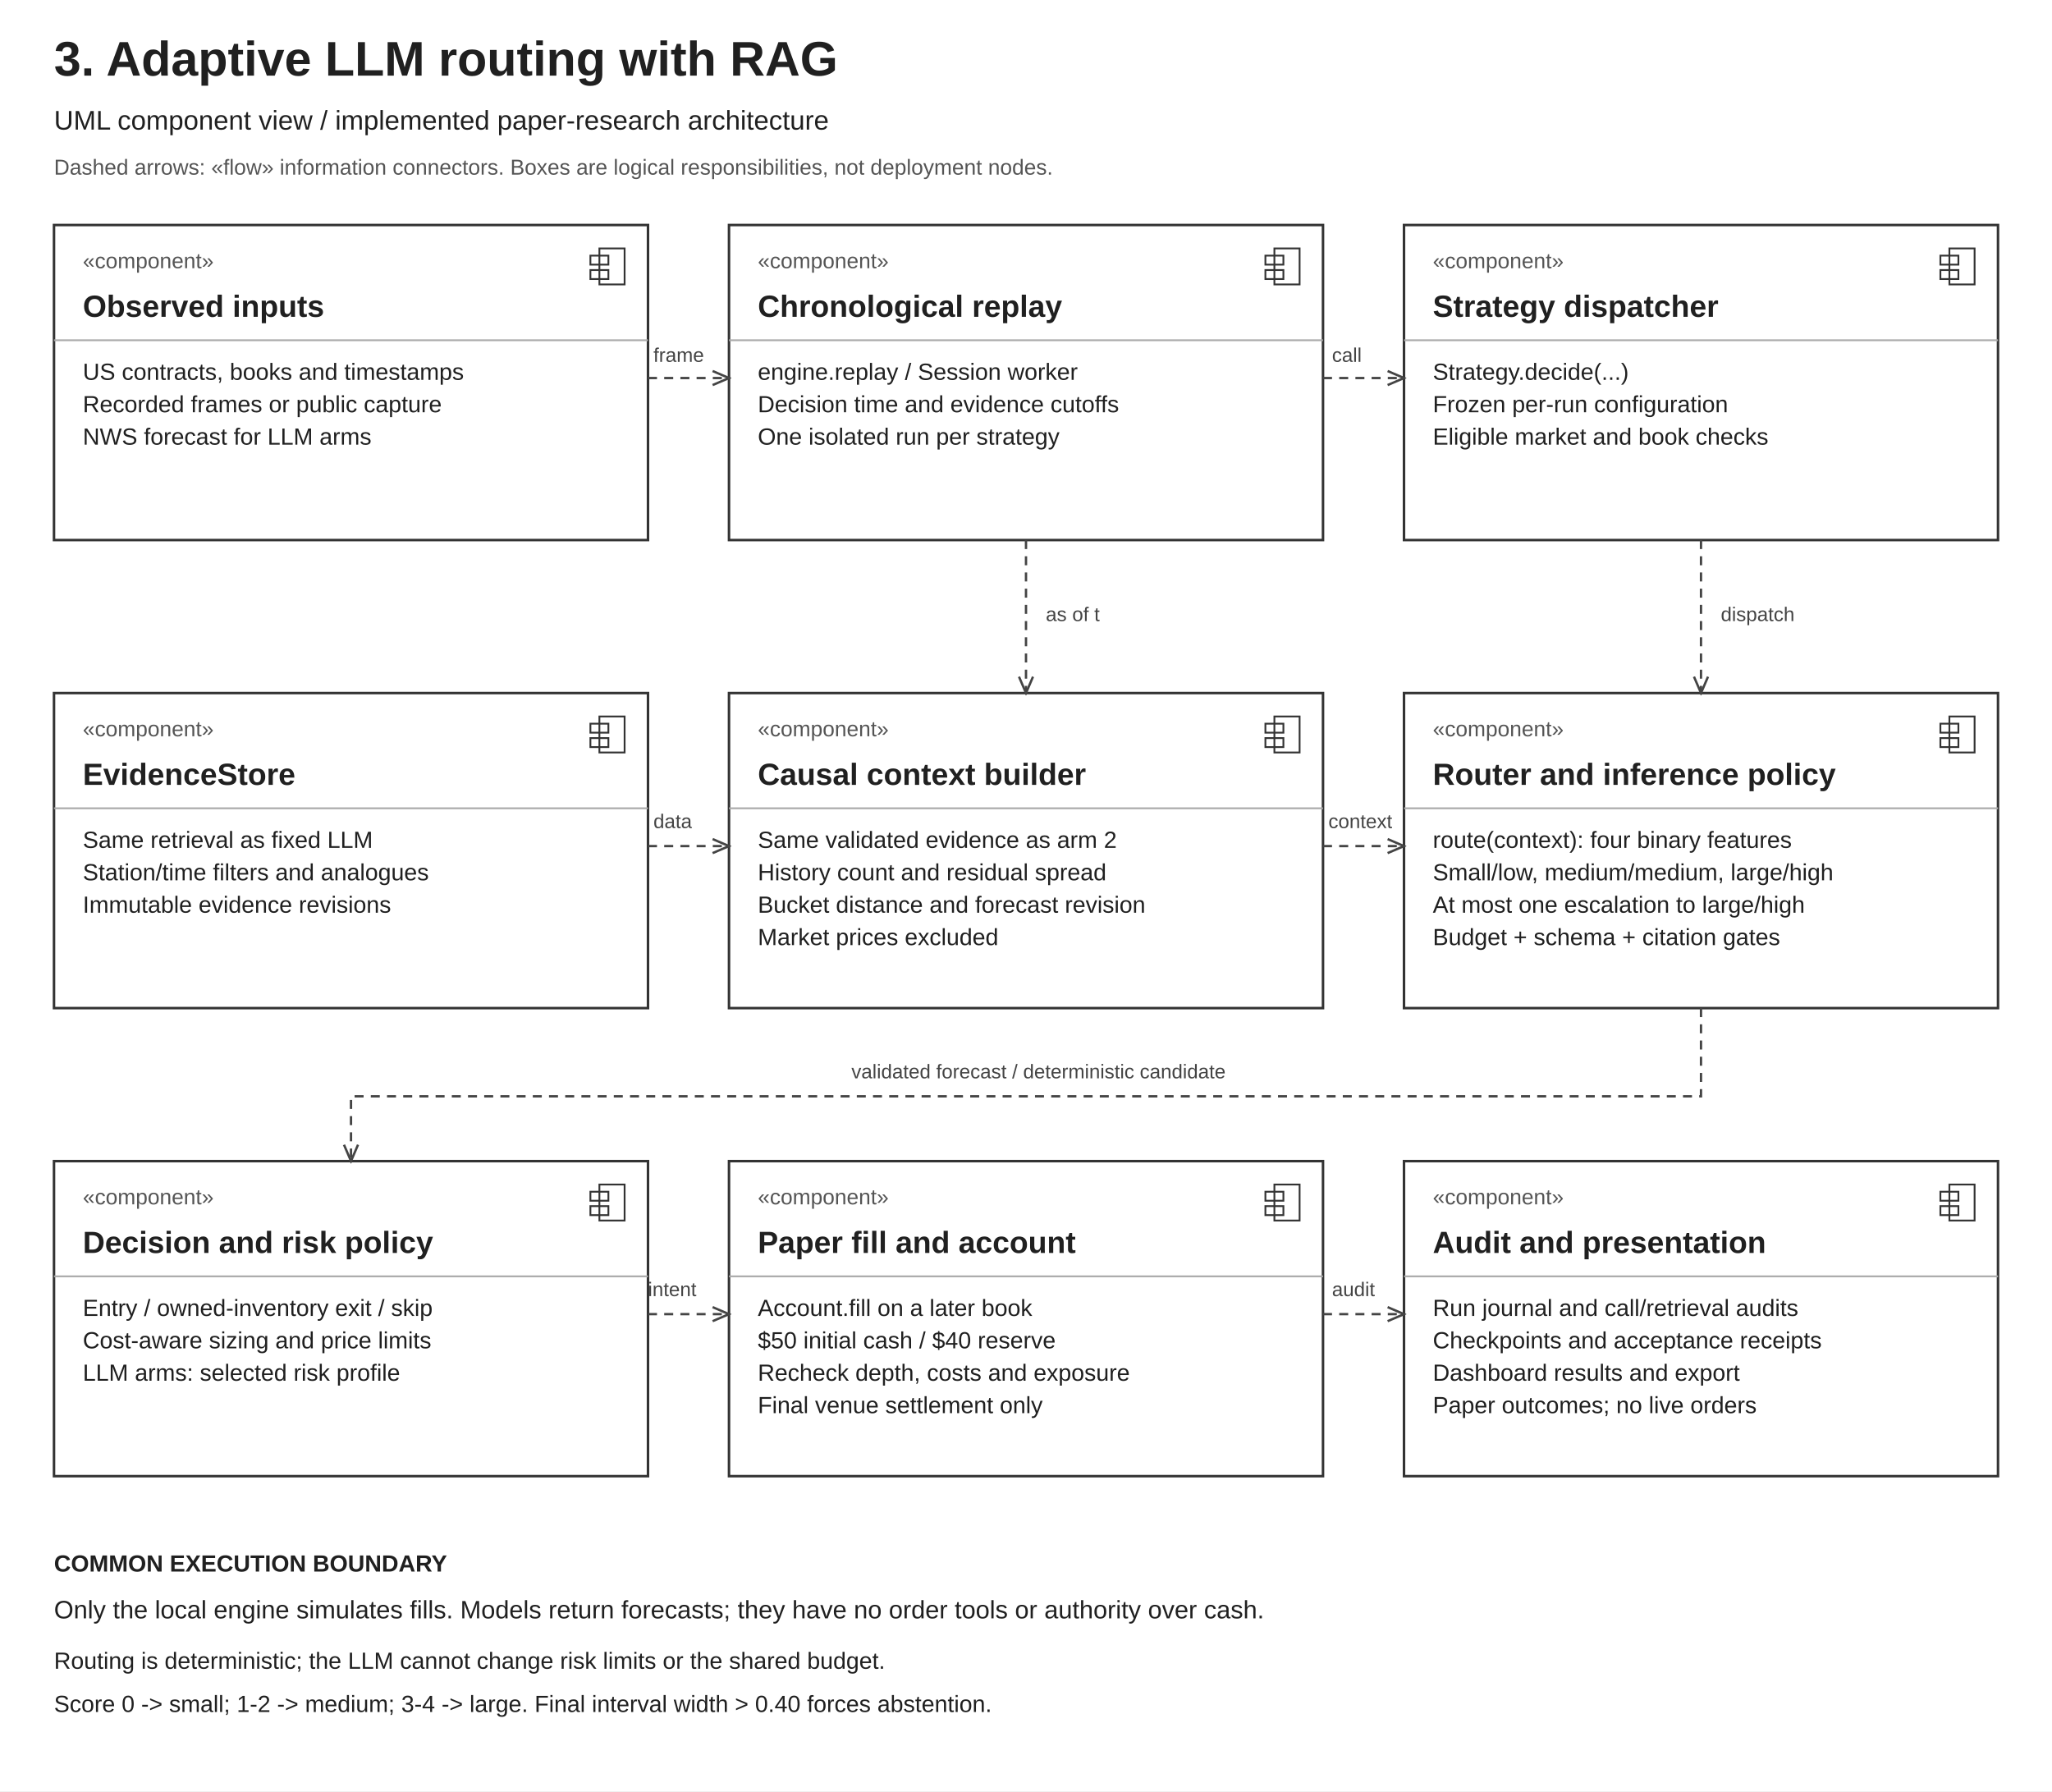
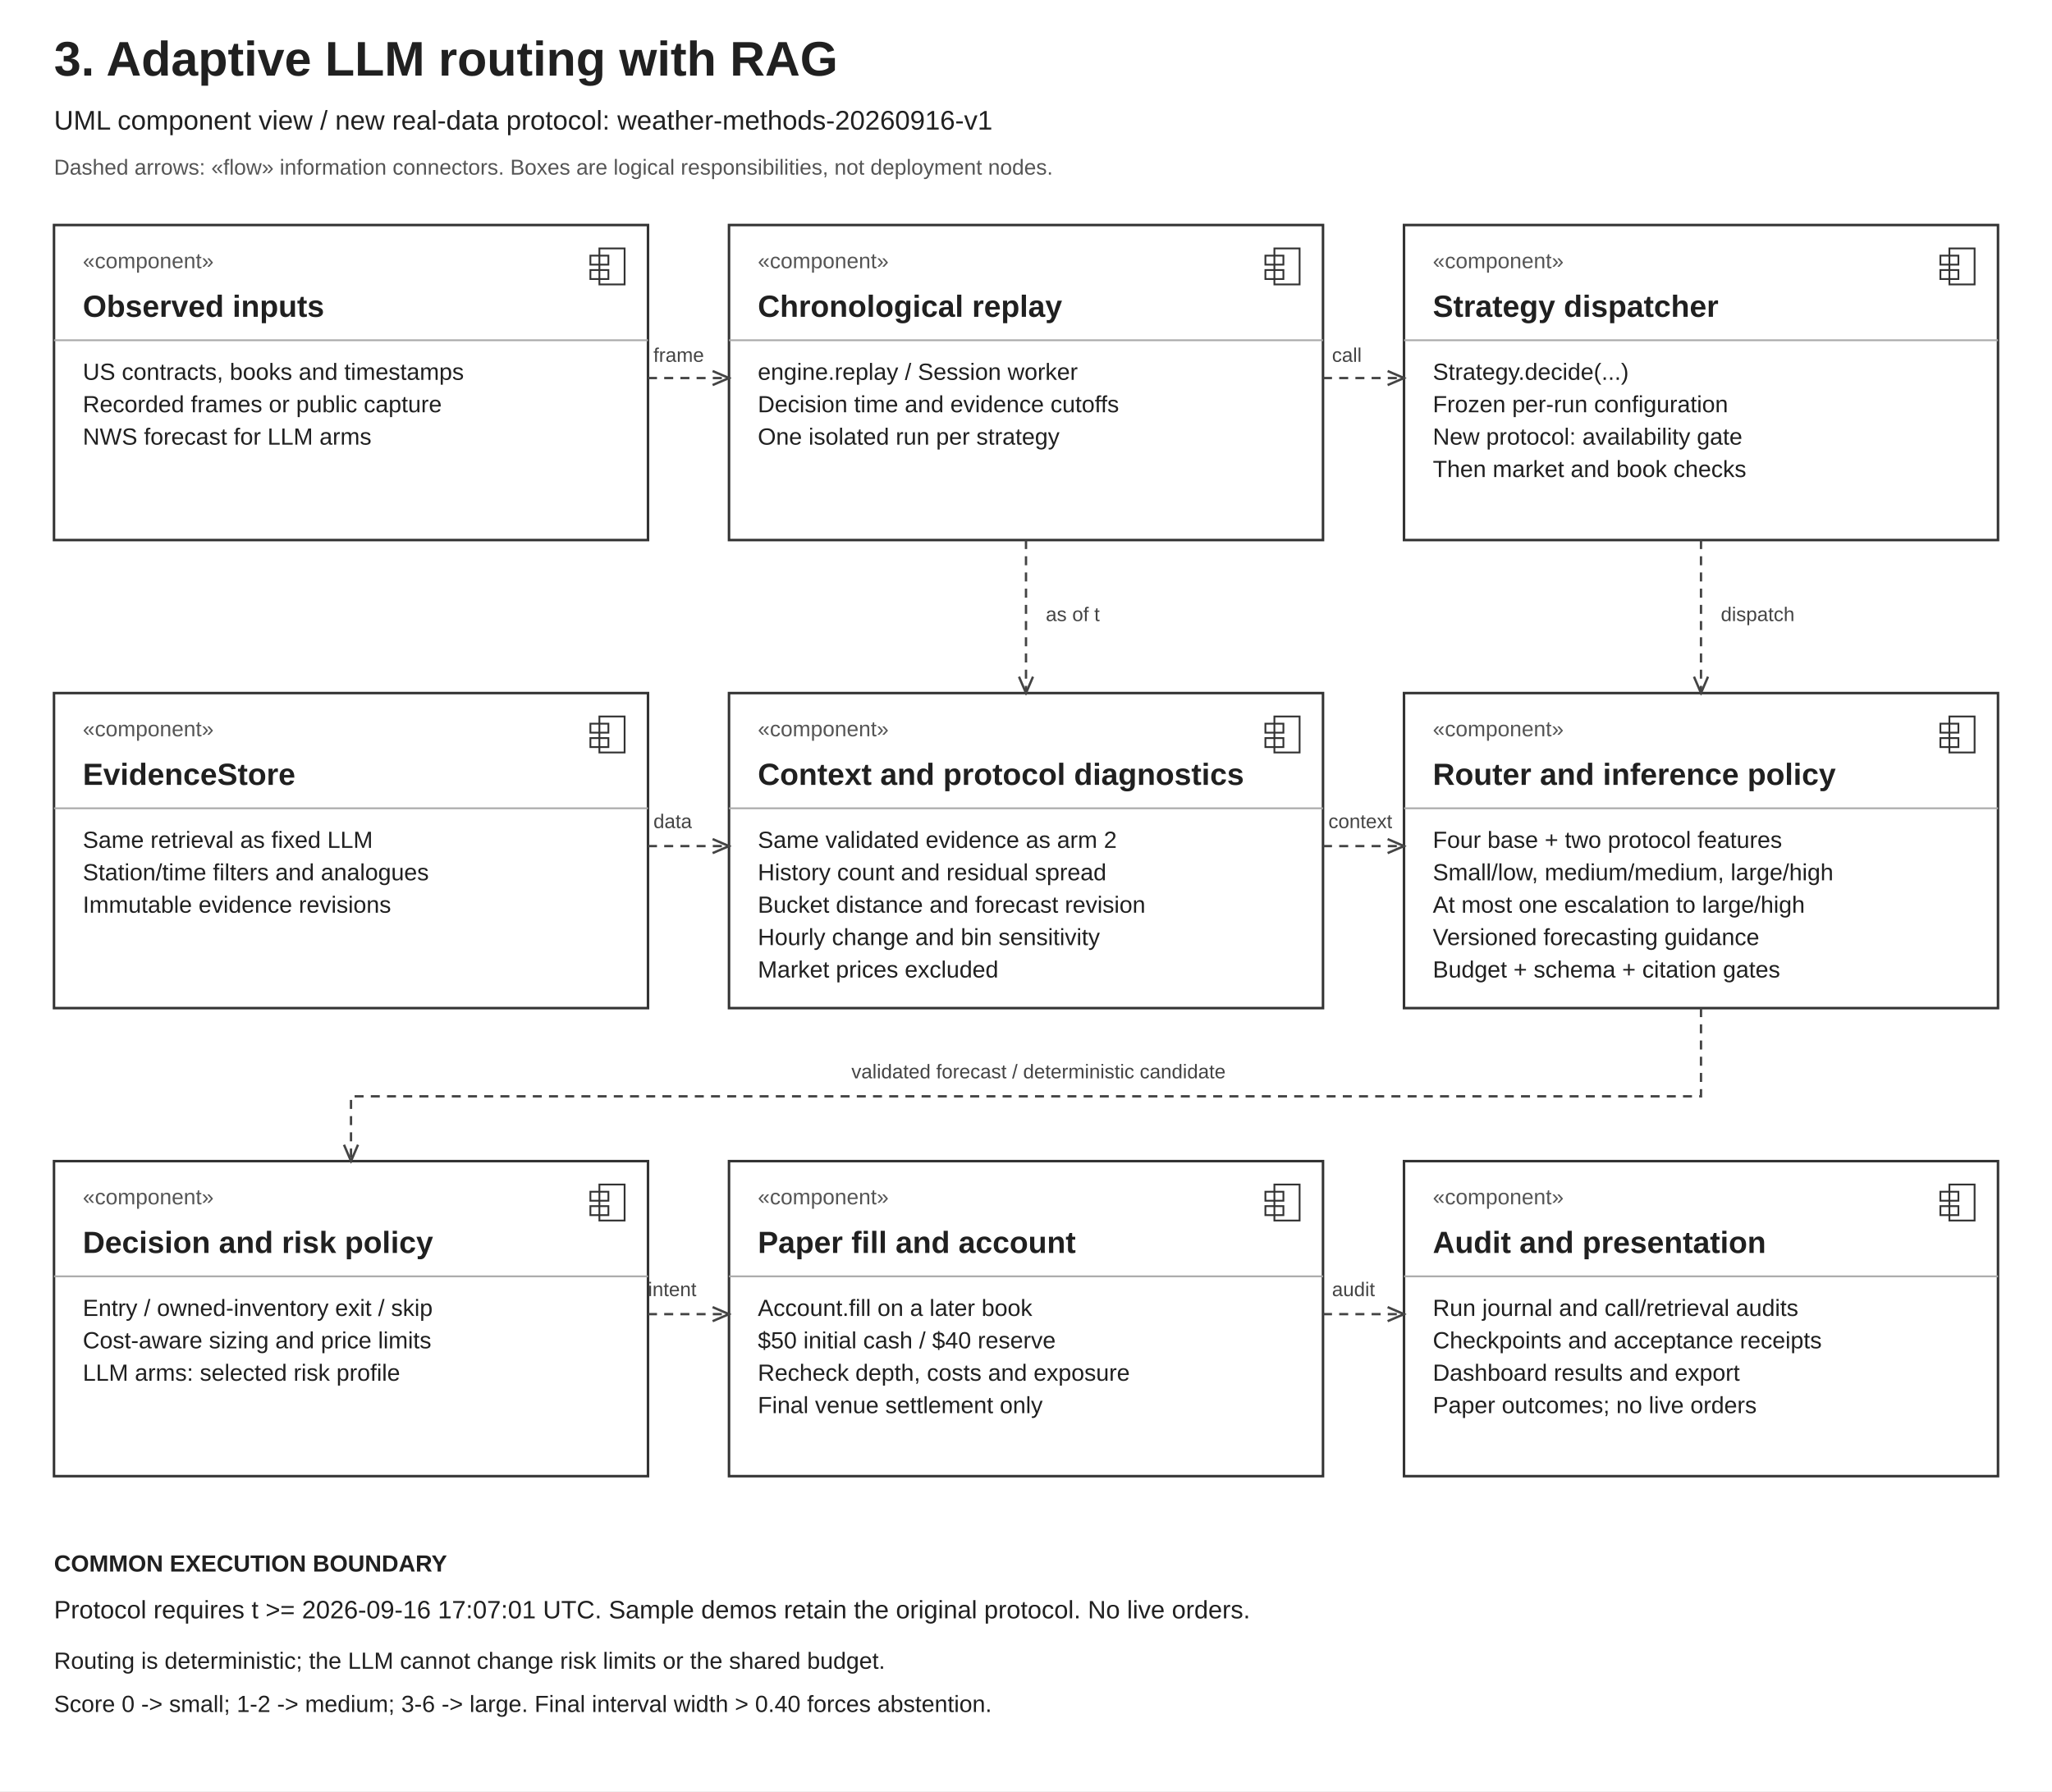
<svg xmlns="http://www.w3.org/2000/svg" width="1140" height="995" viewBox="0 0 1140 995" role="img" aria-labelledby="title desc">
  <defs>
    <marker id="arrow" markerWidth="9" markerHeight="9" refX="8" refY="4" orient="auto">
      <path d="M1 1L8 4L1 7" fill="none" stroke="#444" />
    </marker>
  </defs>
  <rect width="1140" height="995" fill="#fff" />
  <g font-family="Arial, Helvetica, sans-serif">
    <text x="30" y="42" font-size="27" font-weight="bold" fill="#202020">3. Adaptive LLM routing with RAG</text>
-     <text x="30" y="72" font-size="15" font-weight="normal" fill="#202020">UML component view  /  implemented paper-research architecture</text>
+     <text x="30" y="72" font-size="15" font-weight="normal" fill="#202020">UML component view / new real-data protocol: weather-methods-20260916-v1</text>
    <text x="30" y="97" font-size="12" font-weight="normal" fill="#555">Dashed arrows: «flow» information connectors. Boxes are logical responsibilities, not deployment nodes.</text>
    <g>
      <rect x="30" y="125" width="330" height="175" fill="white" stroke="#333" stroke-width="1.4" />
      <text x="46" y="149" font-size="12" font-weight="normal" fill="#555">«component»</text>
      <text x="46" y="176" font-size="17" font-weight="bold" fill="#202020">Observed inputs</text>
      <path d="M333 138h14v20h-14z M328 142h10v5h-10z M328 150h10v5h-10z" fill="white" stroke="#333" />
      <path d="M30 189h330" stroke="#aaa" />
      <text x="46" y="211" font-size="13" font-weight="normal" fill="#202020">US contracts, books and timestamps</text>
      <text x="46" y="229" font-size="13" font-weight="normal" fill="#202020">Recorded frames or public capture</text>
      <text x="46" y="247" font-size="13" font-weight="normal" fill="#202020">NWS forecast for LLM arms</text>
    </g>
    <g>
      <rect x="405" y="125" width="330" height="175" fill="white" stroke="#333" stroke-width="1.4" />
      <text x="421" y="149" font-size="12" font-weight="normal" fill="#555">«component»</text>
      <text x="421" y="176" font-size="17" font-weight="bold" fill="#202020">Chronological replay</text>
      <path d="M708 138h14v20h-14z M703 142h10v5h-10z M703 150h10v5h-10z" fill="white" stroke="#333" />
      <path d="M405 189h330" stroke="#aaa" />
      <text x="421" y="211" font-size="13" font-weight="normal" fill="#202020">engine.replay / Session worker</text>
      <text x="421" y="229" font-size="13" font-weight="normal" fill="#202020">Decision time and evidence cutoffs</text>
      <text x="421" y="247" font-size="13" font-weight="normal" fill="#202020">One isolated run per strategy</text>
    </g>
    <g>
      <rect x="780" y="125" width="330" height="175" fill="white" stroke="#333" stroke-width="1.4" />
      <text x="796" y="149" font-size="12" font-weight="normal" fill="#555">«component»</text>
      <text x="796" y="176" font-size="17" font-weight="bold" fill="#202020">Strategy dispatcher</text>
      <path d="M1083 138h14v20h-14z M1078 142h10v5h-10z M1078 150h10v5h-10z" fill="white" stroke="#333" />
      <path d="M780 189h330" stroke="#aaa" />
      <text x="796" y="211" font-size="13" font-weight="normal" fill="#202020">Strategy.decide(...)</text>
      <text x="796" y="229" font-size="13" font-weight="normal" fill="#202020">Frozen per-run configuration</text>
-       <text x="796" y="247" font-size="13" font-weight="normal" fill="#202020">Eligible market and book checks</text>
+       <text x="796" y="247" font-size="13" font-weight="normal" fill="#202020">New protocol: availability gate</text>
+       <text x="796" y="265" font-size="13" font-weight="normal" fill="#202020">Then market and book checks</text>
    </g>
    <g>
      <rect x="30" y="385" width="330" height="175" fill="white" stroke="#333" stroke-width="1.4" />
      <text x="46" y="409" font-size="12" font-weight="normal" fill="#555">«component»</text>
      <text x="46" y="436" font-size="17" font-weight="bold" fill="#202020">EvidenceStore</text>
      <path d="M333 398h14v20h-14z M328 402h10v5h-10z M328 410h10v5h-10z" fill="white" stroke="#333" />
      <path d="M30 449h330" stroke="#aaa" />
      <text x="46" y="471" font-size="13" font-weight="normal" fill="#202020">Same retrieval as fixed LLM</text>
      <text x="46" y="489" font-size="13" font-weight="normal" fill="#202020">Station/time filters and analogues</text>
      <text x="46" y="507" font-size="13" font-weight="normal" fill="#202020">Immutable evidence revisions</text>
    </g>
    <g>
      <rect x="405" y="385" width="330" height="175" fill="white" stroke="#333" stroke-width="1.4" />
      <text x="421" y="409" font-size="12" font-weight="normal" fill="#555">«component»</text>
-       <text x="421" y="436" font-size="17" font-weight="bold" fill="#202020">Causal context builder</text>
+       <text x="421" y="436" font-size="17" font-weight="bold" fill="#202020">Context and protocol diagnostics</text>
      <path d="M708 398h14v20h-14z M703 402h10v5h-10z M703 410h10v5h-10z" fill="white" stroke="#333" />
      <path d="M405 449h330" stroke="#aaa" />
      <text x="421" y="471" font-size="13" font-weight="normal" fill="#202020">Same validated evidence as arm 2</text>
      <text x="421" y="489" font-size="13" font-weight="normal" fill="#202020">History count and residual spread</text>
      <text x="421" y="507" font-size="13" font-weight="normal" fill="#202020">Bucket distance and forecast revision</text>
-       <text x="421" y="525" font-size="13" font-weight="normal" fill="#202020">Market prices excluded</text>
+       <text x="421" y="525" font-size="13" font-weight="normal" fill="#202020">Hourly change and bin sensitivity</text>
+       <text x="421" y="543" font-size="13" font-weight="normal" fill="#202020">Market prices excluded</text>
    </g>
    <g>
      <rect x="780" y="385" width="330" height="175" fill="white" stroke="#333" stroke-width="1.4" />
      <text x="796" y="409" font-size="12" font-weight="normal" fill="#555">«component»</text>
      <text x="796" y="436" font-size="17" font-weight="bold" fill="#202020">Router and inference policy</text>
      <path d="M1083 398h14v20h-14z M1078 402h10v5h-10z M1078 410h10v5h-10z" fill="white" stroke="#333" />
      <path d="M780 449h330" stroke="#aaa" />
-       <text x="796" y="471" font-size="13" font-weight="normal" fill="#202020">route(context): four binary features</text>
+       <text x="796" y="471" font-size="13" font-weight="normal" fill="#202020">Four base + two protocol features</text>
      <text x="796" y="489" font-size="13" font-weight="normal" fill="#202020">Small/low, medium/medium, large/high</text>
      <text x="796" y="507" font-size="13" font-weight="normal" fill="#202020">At most one escalation to large/high</text>
-       <text x="796" y="525" font-size="13" font-weight="normal" fill="#202020">Budget + schema + citation gates</text>
+       <text x="796" y="525" font-size="13" font-weight="normal" fill="#202020">Versioned forecasting guidance</text>
+       <text x="796" y="543" font-size="13" font-weight="normal" fill="#202020">Budget + schema + citation gates</text>
    </g>
    <g>
      <rect x="30" y="645" width="330" height="175" fill="white" stroke="#333" stroke-width="1.4" />
      <text x="46" y="669" font-size="12" font-weight="normal" fill="#555">«component»</text>
      <text x="46" y="696" font-size="17" font-weight="bold" fill="#202020">Decision and risk policy</text>
      <path d="M333 658h14v20h-14z M328 662h10v5h-10z M328 670h10v5h-10z" fill="white" stroke="#333" />
      <path d="M30 709h330" stroke="#aaa" />
      <text x="46" y="731" font-size="13" font-weight="normal" fill="#202020">Entry / owned-inventory exit / skip</text>
      <text x="46" y="749" font-size="13" font-weight="normal" fill="#202020">Cost-aware sizing and price limits</text>
      <text x="46" y="767" font-size="13" font-weight="normal" fill="#202020">LLM arms: selected risk profile</text>
    </g>
    <g>
      <rect x="405" y="645" width="330" height="175" fill="white" stroke="#333" stroke-width="1.4" />
      <text x="421" y="669" font-size="12" font-weight="normal" fill="#555">«component»</text>
      <text x="421" y="696" font-size="17" font-weight="bold" fill="#202020">Paper fill and account</text>
      <path d="M708 658h14v20h-14z M703 662h10v5h-10z M703 670h10v5h-10z" fill="white" stroke="#333" />
      <path d="M405 709h330" stroke="#aaa" />
      <text x="421" y="731" font-size="13" font-weight="normal" fill="#202020">Account.fill on a later book</text>
      <text x="421" y="749" font-size="13" font-weight="normal" fill="#202020">$50 initial cash / $40 reserve</text>
      <text x="421" y="767" font-size="13" font-weight="normal" fill="#202020">Recheck depth, costs and exposure</text>
      <text x="421" y="785" font-size="13" font-weight="normal" fill="#202020">Final venue settlement only</text>
    </g>
    <g>
      <rect x="780" y="645" width="330" height="175" fill="white" stroke="#333" stroke-width="1.4" />
      <text x="796" y="669" font-size="12" font-weight="normal" fill="#555">«component»</text>
      <text x="796" y="696" font-size="17" font-weight="bold" fill="#202020">Audit and presentation</text>
      <path d="M1083 658h14v20h-14z M1078 662h10v5h-10z M1078 670h10v5h-10z" fill="white" stroke="#333" />
      <path d="M780 709h330" stroke="#aaa" />
      <text x="796" y="731" font-size="13" font-weight="normal" fill="#202020">Run journal and call/retrieval audits</text>
      <text x="796" y="749" font-size="13" font-weight="normal" fill="#202020">Checkpoints and acceptance receipts</text>
      <text x="796" y="767" font-size="13" font-weight="normal" fill="#202020">Dashboard results and export</text>
      <text x="796" y="785" font-size="13" font-weight="normal" fill="#202020">Paper outcomes; no live orders</text>
    </g>
    <path d="M360 210H405" fill="none" stroke="#444" stroke-width="1.3" stroke-dasharray="5 4" marker-end="url(#arrow)" />
    <text x="363" y="201" font-size="11" font-weight="normal" fill="#444">frame</text>
    <path d="M735 210H780" fill="none" stroke="#444" stroke-width="1.3" stroke-dasharray="5 4" marker-end="url(#arrow)" />
    <text x="740" y="201" font-size="11" font-weight="normal" fill="#444">call</text>
    <path d="M945 300V385" fill="none" stroke="#444" stroke-width="1.3" stroke-dasharray="5 4" marker-end="url(#arrow)" />
    <text x="956" y="345" font-size="11" font-weight="normal" fill="#444">dispatch</text>
    <path d="M570 300V385" fill="none" stroke="#444" stroke-width="1.3" stroke-dasharray="5 4" marker-end="url(#arrow)" />
    <text x="581" y="345" font-size="11" font-weight="normal" fill="#444">as of t</text>
    <path d="M360 470H405" fill="none" stroke="#444" stroke-width="1.3" stroke-dasharray="5 4" marker-end="url(#arrow)" />
    <text x="363" y="460" font-size="11" font-weight="normal" fill="#444">data</text>
    <path d="M735 470H780" fill="none" stroke="#444" stroke-width="1.3" stroke-dasharray="5 4" marker-end="url(#arrow)" />
    <text x="738" y="460" font-size="11" font-weight="normal" fill="#444">context</text>
    <path d="M945 560V609H195V645" fill="none" stroke="#444" stroke-width="1.3" stroke-dasharray="5 4" marker-end="url(#arrow)" />
    <text x="473" y="599" font-size="11" font-weight="normal" fill="#444">validated forecast / deterministic candidate</text>
    <path d="M360 730H405" fill="none" stroke="#444" stroke-width="1.3" stroke-dasharray="5 4" marker-end="url(#arrow)" />
    <text x="360" y="720" font-size="11" font-weight="normal" fill="#444">intent</text>
    <path d="M735 730H780" fill="none" stroke="#444" stroke-width="1.3" stroke-dasharray="5 4" marker-end="url(#arrow)" />
    <text x="740" y="720" font-size="11" font-weight="normal" fill="#444">audit</text>
    <text x="30" y="873" font-size="13" font-weight="bold" fill="#202020">COMMON EXECUTION BOUNDARY</text>
-     <text x="30" y="899" font-size="14" font-weight="normal" fill="#202020">Only the local engine simulates fills. Models return forecasts; they have no order tools or authority over cash.</text>
+     <text x="30" y="899" font-size="14" font-weight="normal" fill="#202020">Protocol requires t &gt;= 2026-09-16 17:07:01 UTC. Sample demos retain the original protocol. No live orders.</text>
    <text x="30" y="927" font-size="13" font-weight="normal" fill="#202020">Routing is deterministic; the LLM cannot change risk limits or the shared budget.</text>
-     <text x="30" y="951" font-size="13" font-weight="normal" fill="#202020">Score 0 -&gt; small; 1-2 -&gt; medium; 3-4 -&gt; large. Final interval width &gt; 0.40 forces abstention.</text>
+     <text x="30" y="951" font-size="13" font-weight="normal" fill="#202020">Score 0 -&gt; small; 1-2 -&gt; medium; 3-6 -&gt; large. Final interval width &gt; 0.40 forces abstention.</text>
  </g>
</svg>
